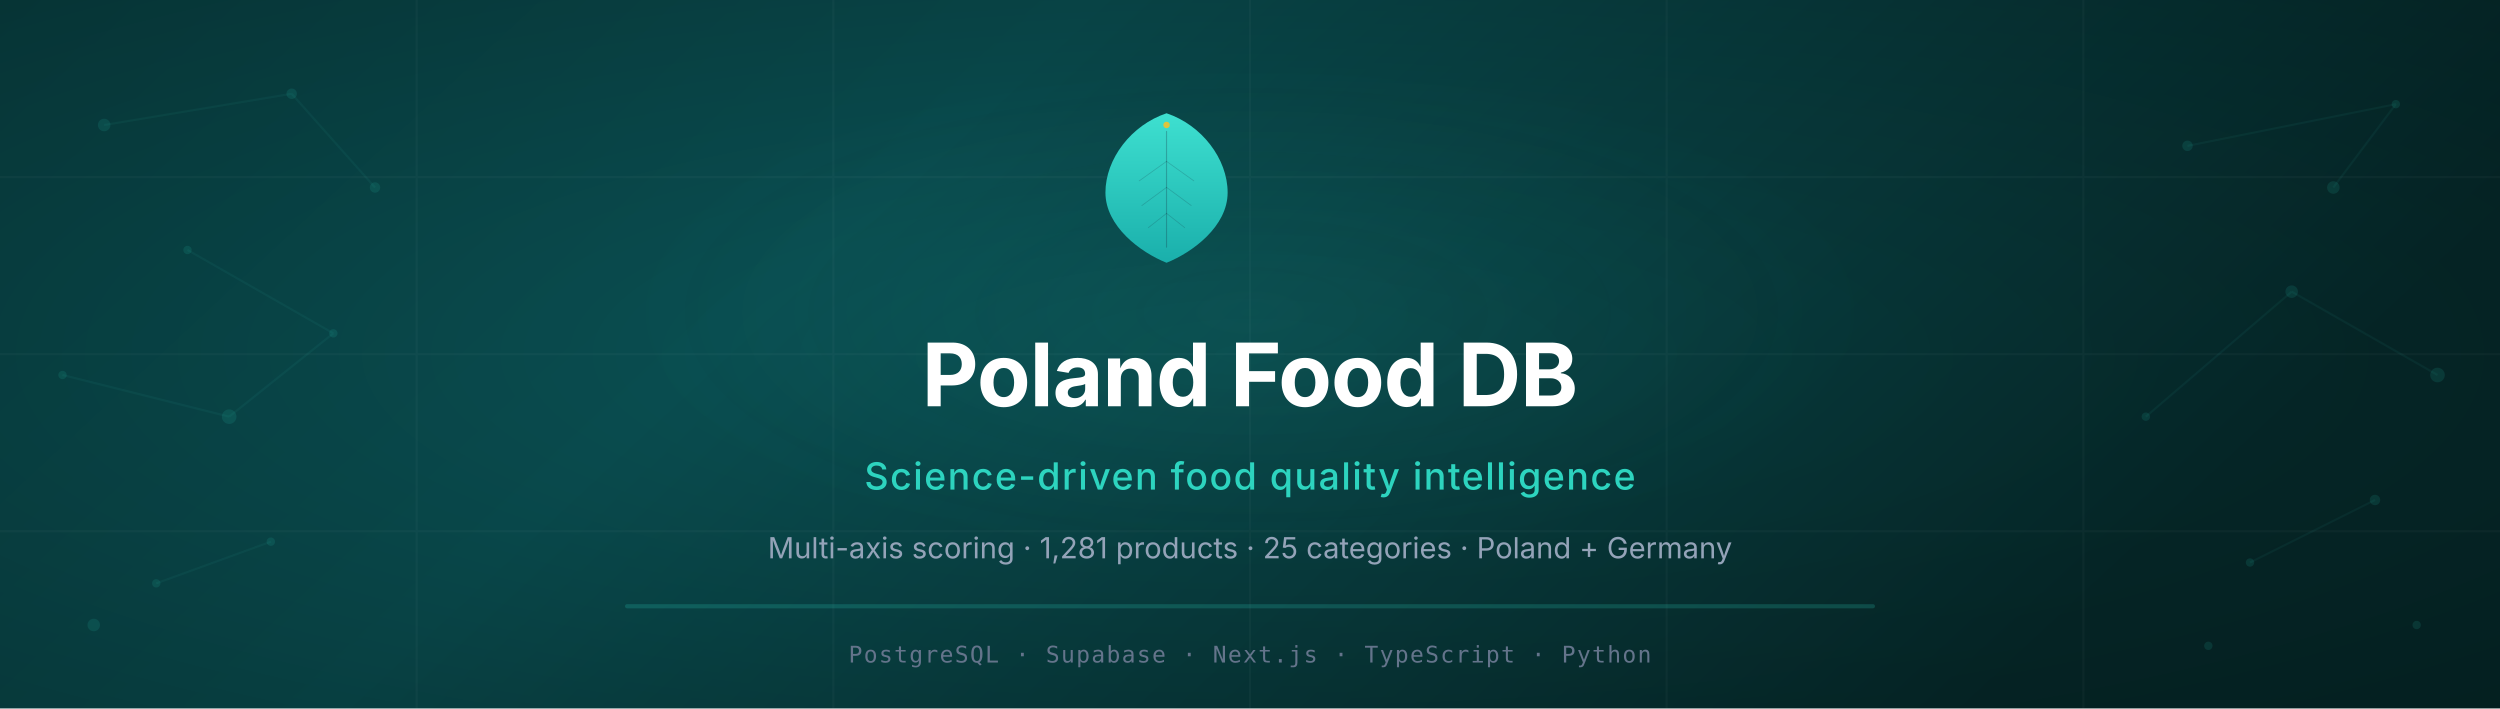
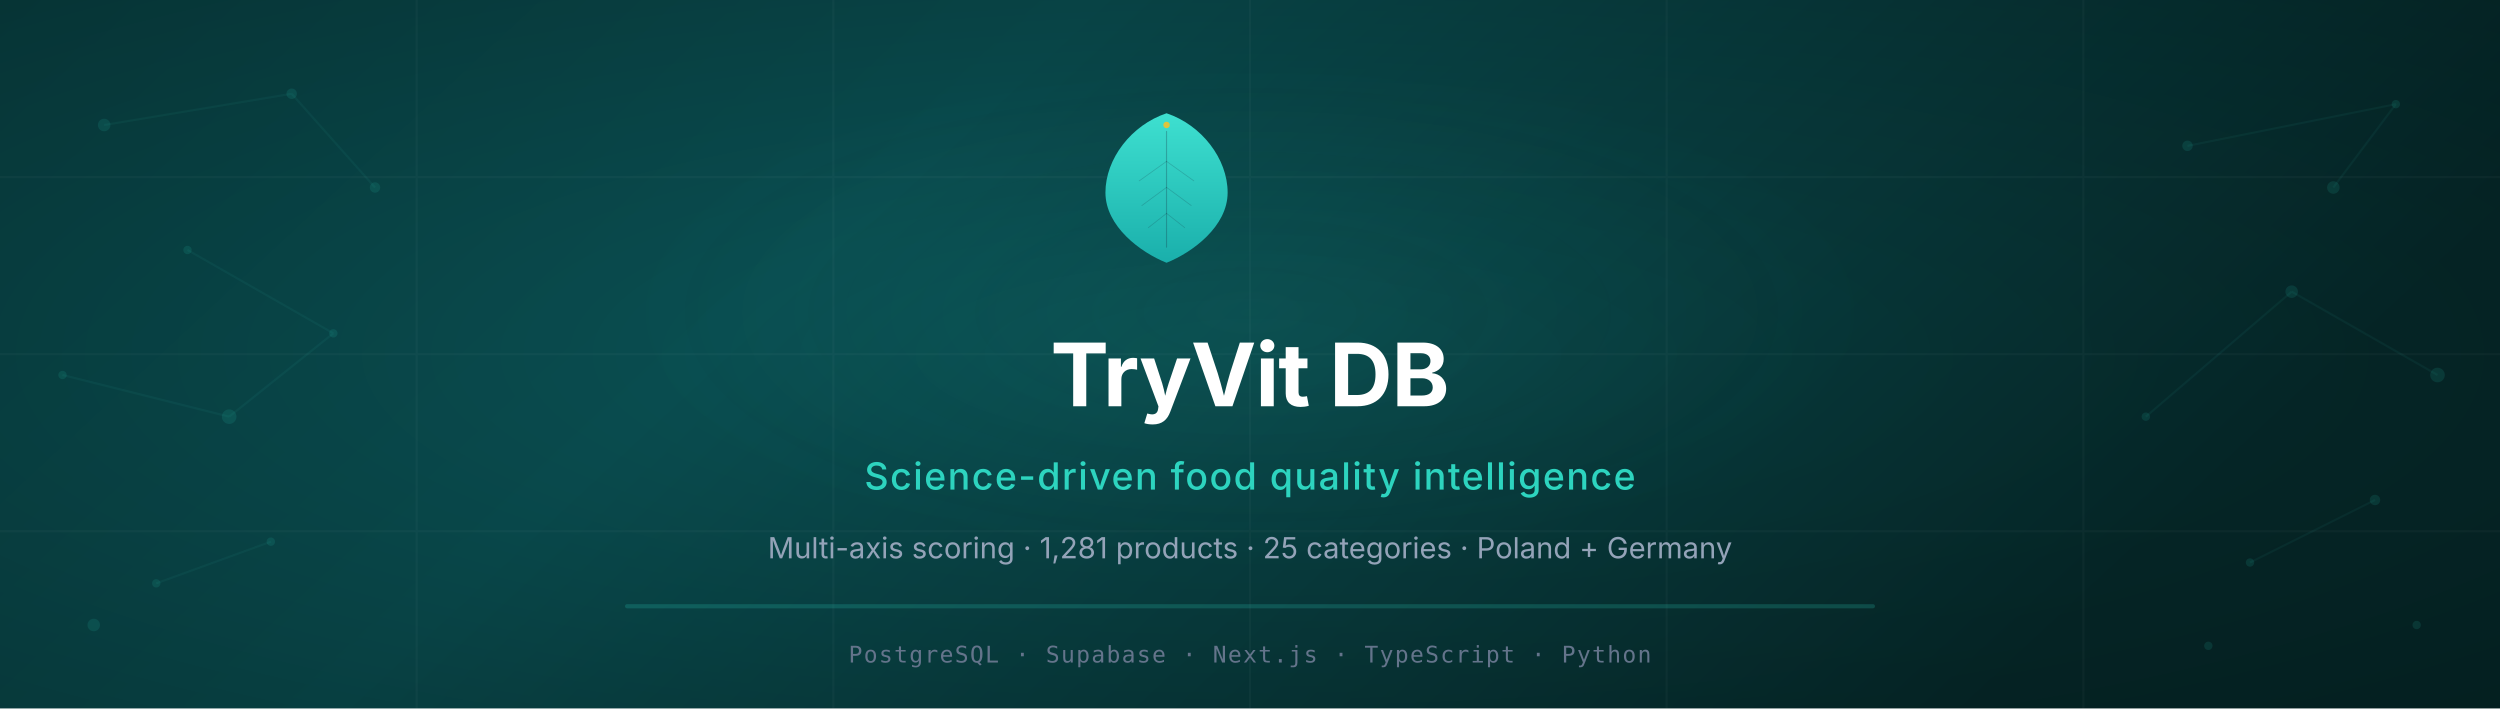
<svg xmlns="http://www.w3.org/2000/svg" viewBox="0 0 1200 340" width="1200" height="340">
  <defs>
    <linearGradient id="bg" x1="0" y1="0" x2="1" y2="0.3">
      <stop offset="0%" stop-color="#094a4c" />
      <stop offset="40%" stop-color="#0a5558" />
      <stop offset="100%" stop-color="#062d2e" />
    </linearGradient>
    <radialGradient id="dot-glow" cx="0.5" cy="0.5" r="0.5">
      <stop offset="0%" stop-color="#2dd4bf" stop-opacity="0.4" />
      <stop offset="100%" stop-color="#2dd4bf" stop-opacity="0" />
    </radialGradient>
    <linearGradient id="logo-fill" x1="0" y1="0" x2="0" y2="1">
      <stop offset="0%" stop-color="#3ee0d0" />
      <stop offset="100%" stop-color="#1aafab" />
    </linearGradient>
    <radialGradient id="vignette" cx="0.5" cy="0.5" r="0.7">
      <stop offset="0%" stop-color="#000000" stop-opacity="0" />
      <stop offset="100%" stop-color="#000000" stop-opacity="0.3" />
    </radialGradient>
  </defs>
  <rect width="1200" height="340" fill="url(#bg)" />
  <rect width="1200" height="340" fill="url(#vignette)" />
  <g opacity="0.12">
    <circle cx="50" cy="60" r="3" fill="#2dd4bf" />
    <circle cx="90" cy="120" r="2" fill="#2dd4bf" />
    <circle cx="140" cy="45" r="2.5" fill="#2dd4bf" />
    <circle cx="30" cy="180" r="2" fill="#2dd4bf" />
    <circle cx="110" cy="200" r="3.5" fill="#2dd4bf" />
    <circle cx="75" cy="280" r="2" fill="#2dd4bf" />
    <circle cx="160" cy="160" r="2" fill="#2dd4bf" />
    <circle cx="45" cy="300" r="3" fill="#2dd4bf" />
    <circle cx="180" cy="90" r="2.5" fill="#2dd4bf" />
    <circle cx="130" cy="260" r="2" fill="#2dd4bf" />
  </g>
  <g opacity="0.06" stroke="#2dd4bf" stroke-width="1">
    <line x1="50" y1="60" x2="140" y2="45" />
    <line x1="90" y1="120" x2="160" y2="160" />
    <line x1="140" y1="45" x2="180" y2="90" />
    <line x1="30" y1="180" x2="110" y2="200" />
    <line x1="75" y1="280" x2="130" y2="260" />
    <line x1="110" y1="200" x2="160" y2="160" />
  </g>
  <g opacity="0.12">
    <circle cx="1050" cy="70" r="2.5" fill="#2dd4bf" />
    <circle cx="1100" cy="140" r="3" fill="#2dd4bf" />
    <circle cx="1150" cy="50" r="2" fill="#2dd4bf" />
    <circle cx="1030" cy="200" r="2" fill="#2dd4bf" />
    <circle cx="1170" cy="180" r="3.5" fill="#2dd4bf" />
    <circle cx="1080" cy="270" r="2" fill="#2dd4bf" />
    <circle cx="1140" cy="240" r="2.5" fill="#2dd4bf" />
    <circle cx="1060" cy="310" r="2" fill="#2dd4bf" />
    <circle cx="1120" cy="90" r="3" fill="#2dd4bf" />
    <circle cx="1160" cy="300" r="2" fill="#2dd4bf" />
  </g>
  <g opacity="0.06" stroke="#2dd4bf" stroke-width="1">
    <line x1="1050" y1="70" x2="1150" y2="50" />
    <line x1="1100" y1="140" x2="1170" y2="180" />
    <line x1="1150" y1="50" x2="1120" y2="90" />
    <line x1="1080" y1="270" x2="1140" y2="240" />
    <line x1="1030" y1="200" x2="1100" y2="140" />
  </g>
  <g opacity="0.03">
    <line x1="200" y1="0" x2="200" y2="340" stroke="#ffffff" stroke-width="1" />
    <line x1="400" y1="0" x2="400" y2="340" stroke="#ffffff" stroke-width="1" />
    <line x1="600" y1="0" x2="600" y2="340" stroke="#ffffff" stroke-width="1" />
    <line x1="800" y1="0" x2="800" y2="340" stroke="#ffffff" stroke-width="1" />
    <line x1="1000" y1="0" x2="1000" y2="340" stroke="#ffffff" stroke-width="1" />
    <line x1="0" y1="85" x2="1200" y2="85" stroke="#ffffff" stroke-width="1" />
    <line x1="0" y1="170" x2="1200" y2="170" stroke="#ffffff" stroke-width="1" />
    <line x1="0" y1="255" x2="1200" y2="255" stroke="#ffffff" stroke-width="1" />
  </g>
  <ellipse cx="600" cy="150" rx="300" ry="120" fill="url(#dot-glow)" opacity="0.15" />
  <g transform="translate(520, 50) scale(0.156)">
    <path d="M 256 28 C 364 64, 444 168, 444 272 C 444 376, 336 456, 256 488 C 176 456, 68 376, 68 272 C 68 168, 148 64, 256 28 Z" fill="url(#logo-fill)" />
    <line x1="256" y1="84" x2="256" y2="440" stroke="#0f172a" stroke-width="3.5" opacity="0.25" stroke-linecap="round" />
    <line x1="256" y1="176" x2="172" y2="236" stroke="#0f172a" stroke-width="2.5" opacity="0.18" stroke-linecap="round" />
    <line x1="256" y1="176" x2="340" y2="236" stroke="#0f172a" stroke-width="2.5" opacity="0.18" stroke-linecap="round" />
    <line x1="256" y1="256" x2="180" y2="312" stroke="#0f172a" stroke-width="2.5" opacity="0.18" stroke-linecap="round" />
    <line x1="256" y1="256" x2="332" y2="312" stroke="#0f172a" stroke-width="2.5" opacity="0.18" stroke-linecap="round" />
    <line x1="256" y1="336" x2="200" y2="380" stroke="#0f172a" stroke-width="2.5" opacity="0.18" stroke-linecap="round" />
    <line x1="256" y1="336" x2="312" y2="380" stroke="#0f172a" stroke-width="2.5" opacity="0.18" stroke-linecap="round" />
    <circle cx="256" cy="64" r="10" fill="#fbbf24" opacity="0.85" />
  </g>
-   <text x="600" y="195" text-anchor="middle" fill="#ffffff" font-family="system-ui, -apple-system, 'Segoe UI', sans-serif" font-size="42" font-weight="700" letter-spacing="-0.01em">Poland Food DB</text>
+   <text x="600" y="195" text-anchor="middle" fill="#ffffff" font-family="system-ui, -apple-system, 'Segoe UI', sans-serif" font-size="42" font-weight="700" letter-spacing="-0.01em">TryVit DB</text>
  <text x="600" y="235" text-anchor="middle" fill="#2dd4bf" font-family="system-ui, -apple-system, 'Segoe UI', sans-serif" font-size="18" font-weight="500" letter-spacing="0.04em">Science-driven food quality intelligence</text>
  <text x="600" y="268" text-anchor="middle" fill="#94a3b8" font-family="system-ui, -apple-system, 'Segoe UI', sans-serif" font-size="14" font-weight="400">Multi-axis scoring · 1,281 products · 25 categories · Poland + Germany</text>
  <rect x="300" y="290" width="600" height="2" rx="1" fill="#2dd4bf" opacity="0.2" />
  <text x="600" y="318" text-anchor="middle" fill="#64748b" font-family="ui-monospace, 'SF Mono', 'Cascadia Code', monospace" font-size="11" font-weight="400" letter-spacing="0.06em">PostgreSQL · Supabase · Next.js · TypeScript · Python</text>
</svg>
